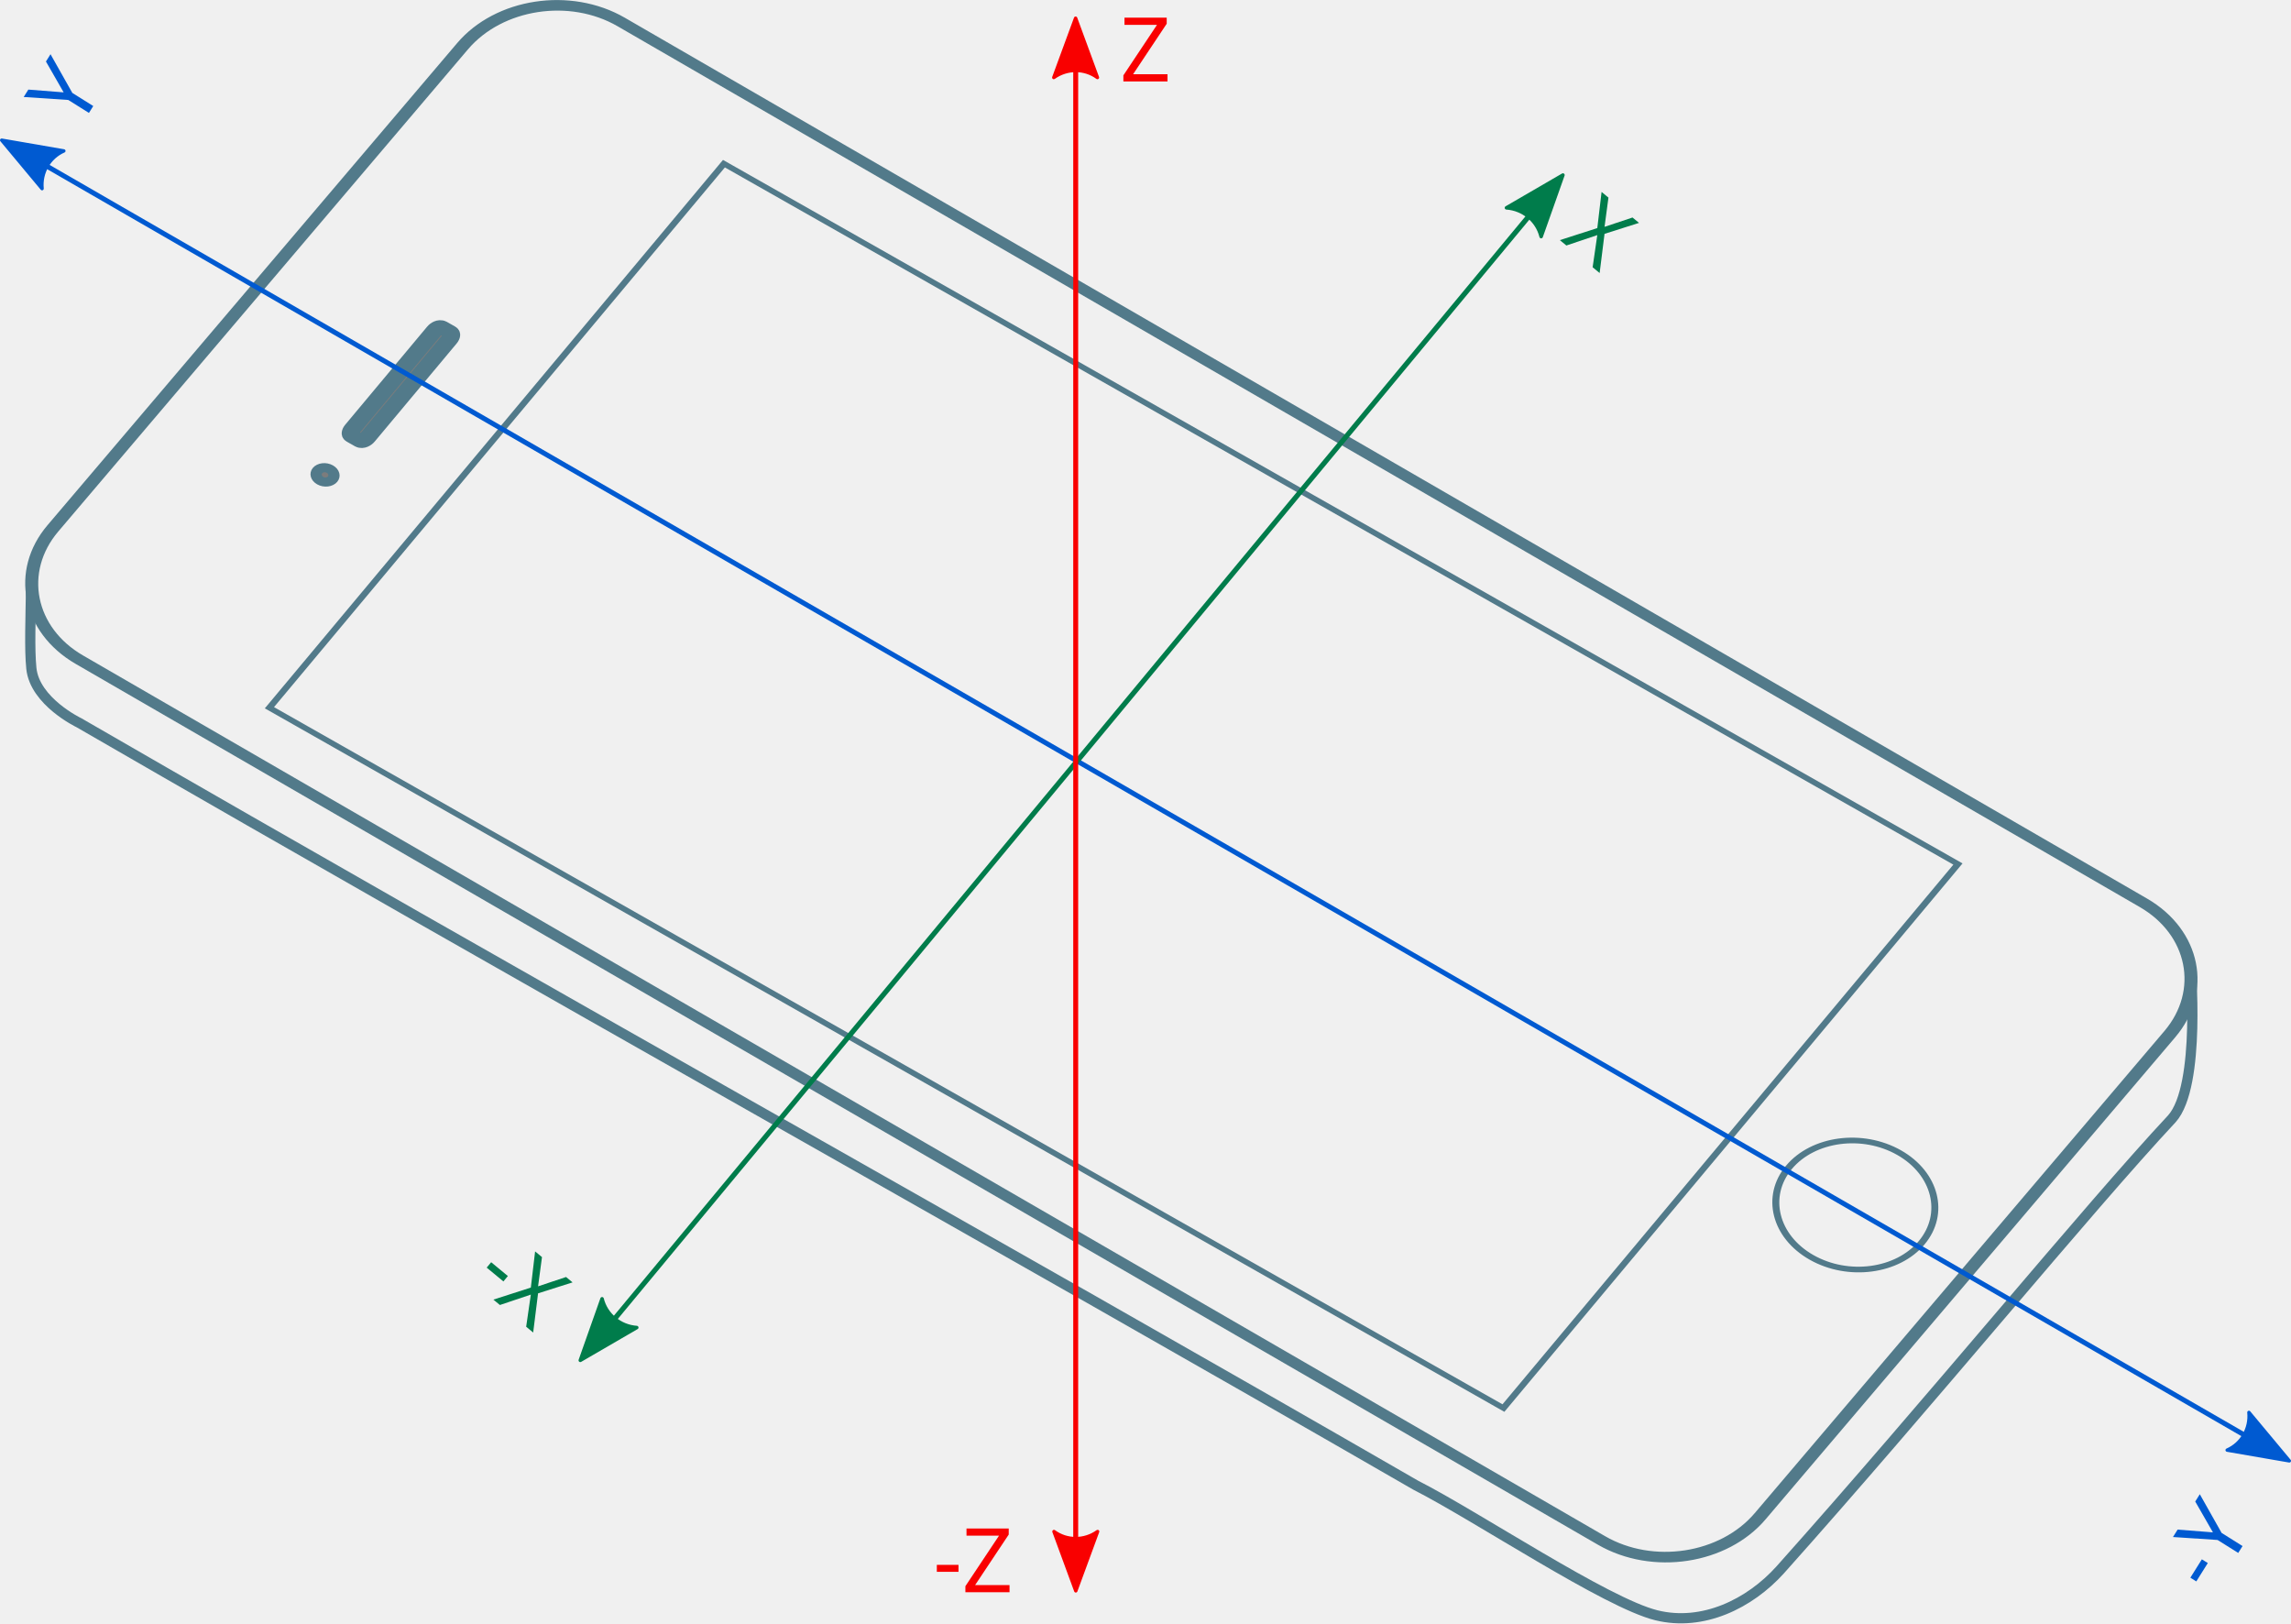
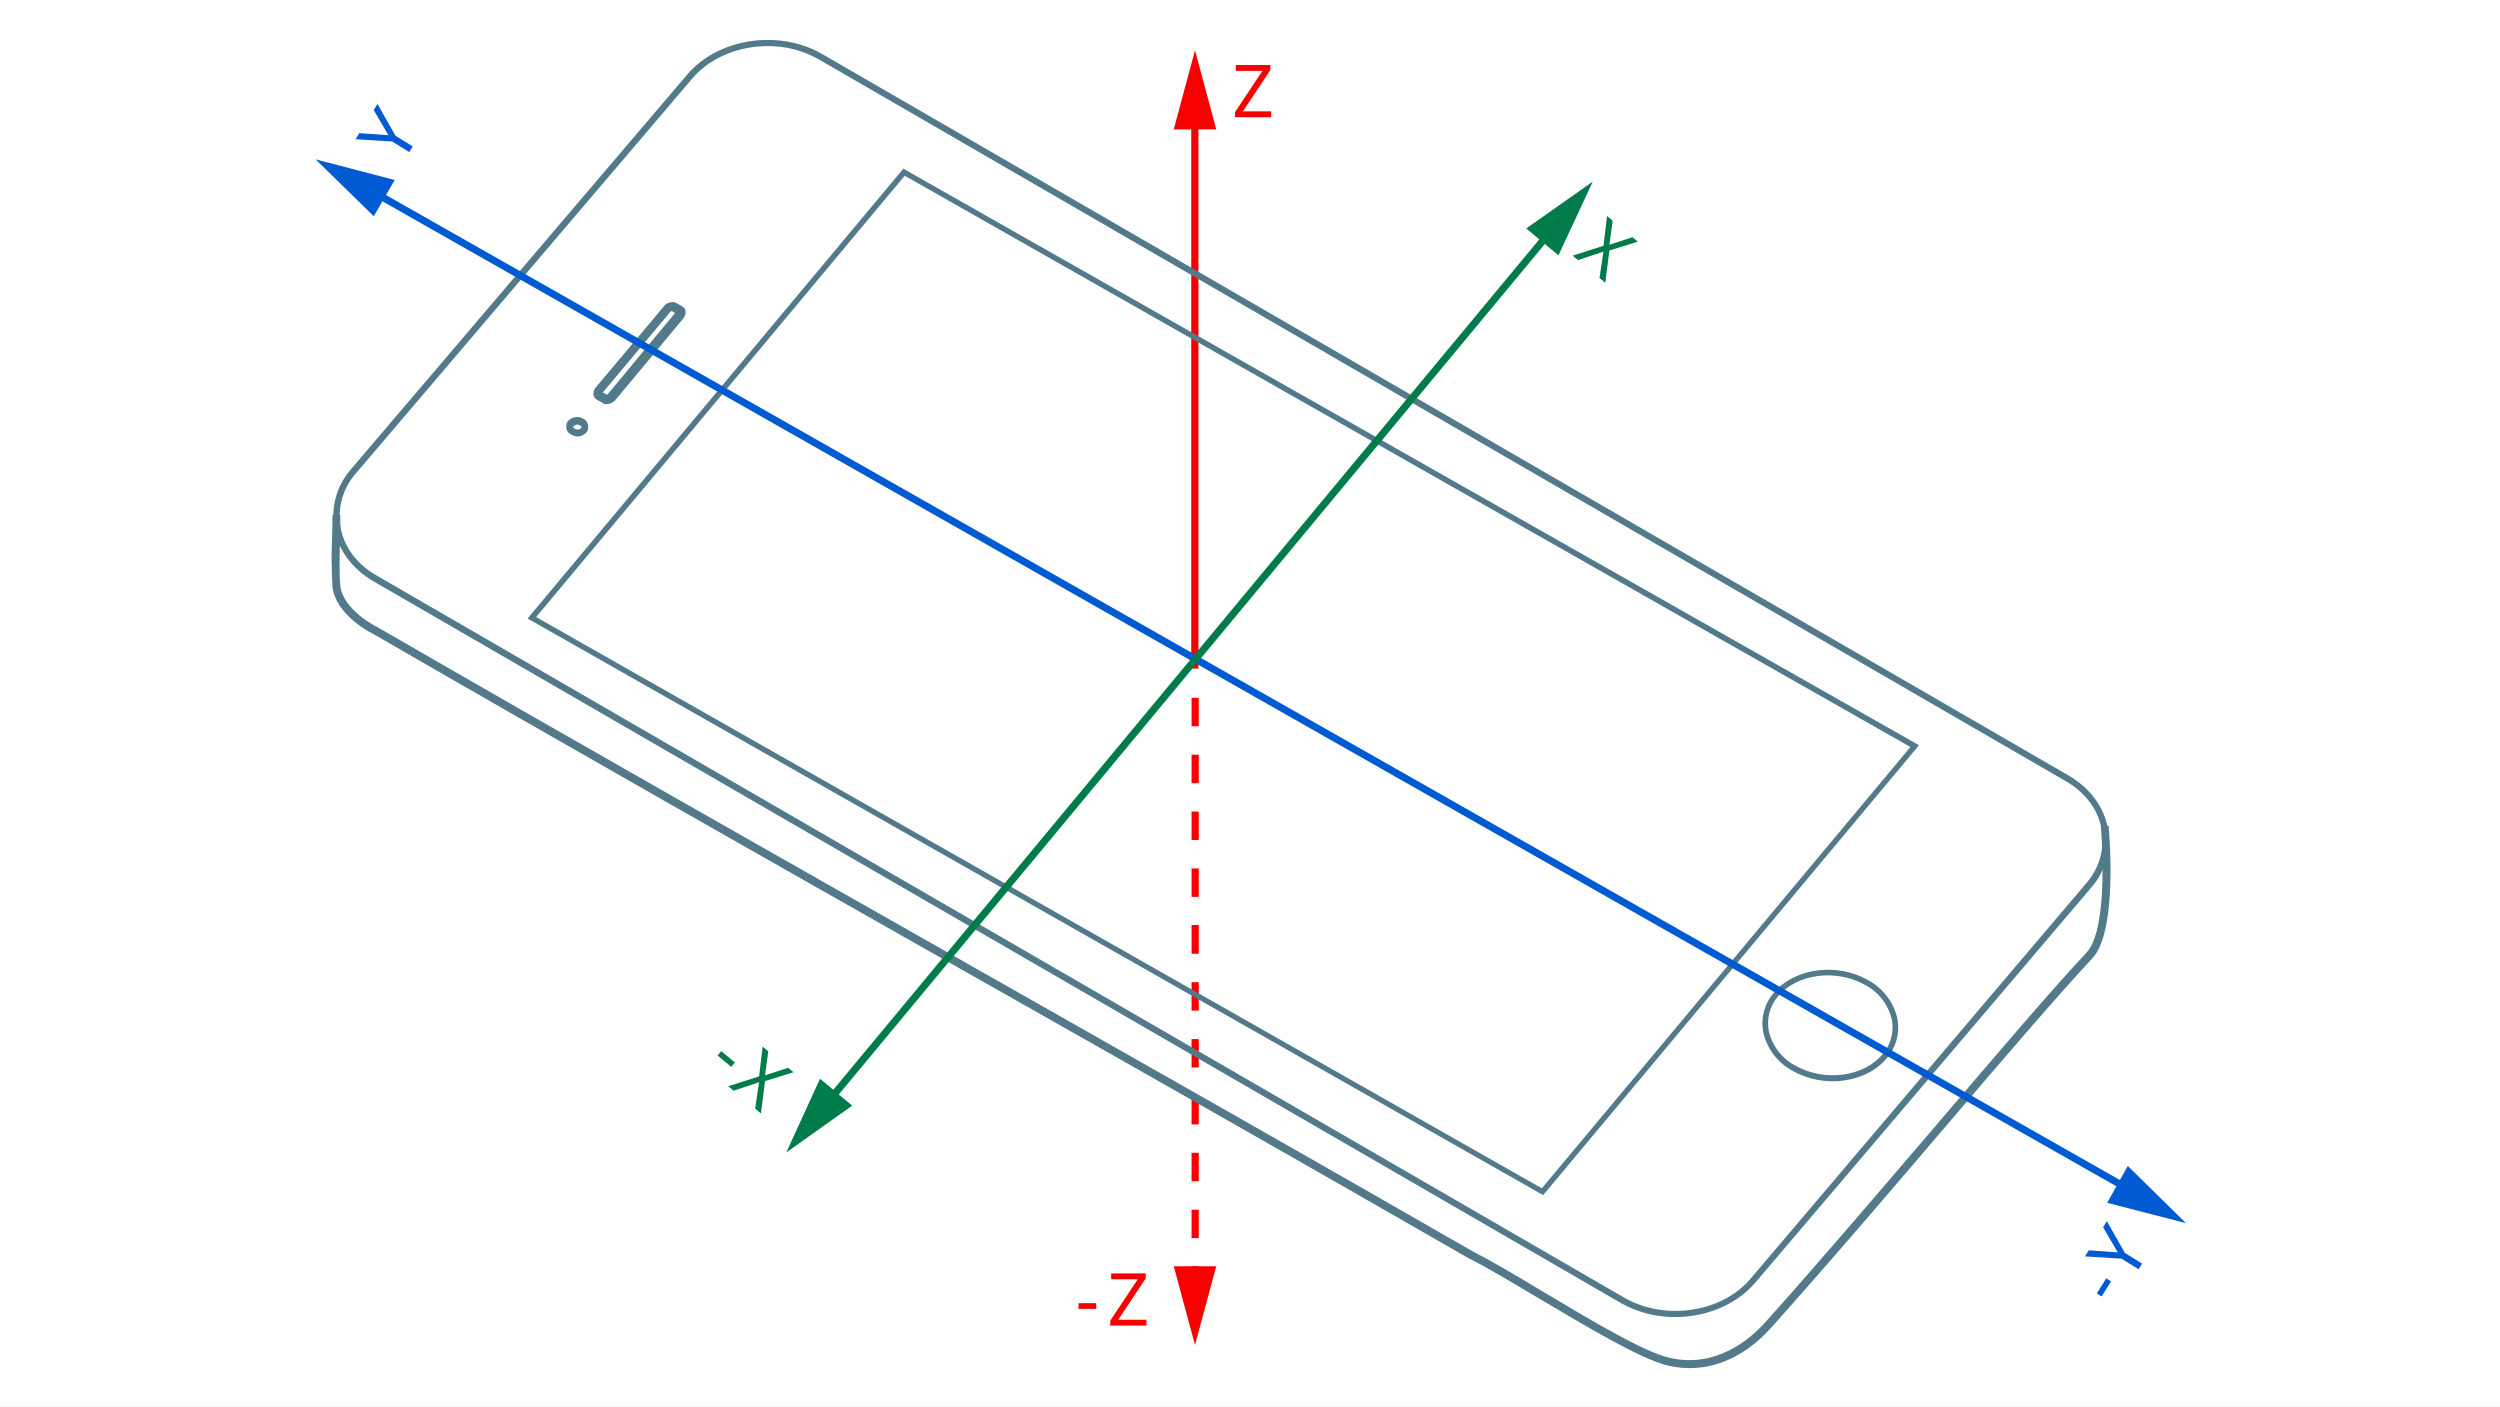
- <svg xmlns="http://www.w3.org/2000/svg" width="136.951mm" height="97.033mm" viewBox="0 0 485.26 343.818" id="svg2" version="1.1">
-   <defs id="defs4">
-     <marker style="overflow:visible" id="marker4951" refX="0" refY="0" orient="auto">
-       <path transform="matrix(-1.1,0,0,-1.1,-1.1,0)" d="M 8.719,4.034 -2.207,0.016 8.719,-4.002 c -1.745,2.372 -1.735,5.617 -6e-7,8.035 z" style="fill:#007c4b;fill-opacity:1;fill-rule:evenodd;stroke:#007c4b;stroke-width:0.625;stroke-linejoin:round;stroke-opacity:1" id="path4953" />
-     </marker>
-     <marker orient="auto" refY="0" refX="0" id="marker4893" style="overflow:visible">
-       <path id="path4895" style="fill:#007c4b;fill-opacity:1;fill-rule:evenodd;stroke:#007c4b;stroke-width:0.625;stroke-linejoin:round;stroke-opacity:1" d="M 8.719,4.034 -2.207,0.016 8.719,-4.002 c -1.745,2.372 -1.735,5.617 -6e-7,8.035 z" transform="matrix(1.1,0,0,1.1,1.1,0)" />
-     </marker>
-     <marker style="overflow:visible" id="marker4841" refX="0" refY="0" orient="auto">
-       <path transform="matrix(-1.1,0,0,-1.1,-1.1,0)" d="M 8.719,4.034 -2.207,0.016 8.719,-4.002 c -1.745,2.372 -1.735,5.617 -6e-7,8.035 z" style="fill:#005ad1;fill-opacity:1;fill-rule:evenodd;stroke:#005ad1;stroke-width:0.625;stroke-linejoin:round;stroke-opacity:1" id="path4843" />
-     </marker>
-     <marker style="overflow:visible" id="marker4795" refX="0" refY="0" orient="auto">
-       <path transform="matrix(1.1,0,0,1.1,1.1,0)" d="M 8.719,4.034 -2.207,0.016 8.719,-4.002 c -1.745,2.372 -1.735,5.617 -6e-7,8.035 z" style="fill:#005ad1;fill-opacity:1;fill-rule:evenodd;stroke:#005ad1;stroke-width:0.625;stroke-linejoin:round;stroke-opacity:1" id="path4797" />
-     </marker>
-     <marker orient="auto" refY="0" refX="0" id="Arrow2Lend" style="overflow:visible">
-       <path id="path4496" style="fill:#f90000;fill-opacity:1;fill-rule:evenodd;stroke:#f90000;stroke-width:0.625;stroke-linejoin:round;stroke-opacity:1" d="M 8.719,4.034 -2.207,0.016 8.719,-4.002 c -1.745,2.372 -1.735,5.617 -6e-7,8.035 z" transform="matrix(-1.1,0,0,-1.1,-1.1,0)" />
-     </marker>
-     <marker orient="auto" refY="0" refX="0" id="Arrow2Lstart" style="overflow:visible">
-       <path id="path4493" style="fill:#f90000;fill-opacity:1;fill-rule:evenodd;stroke:#f90000;stroke-width:0.625;stroke-linejoin:round;stroke-opacity:1" d="M 8.719,4.034 -2.207,0.016 8.719,-4.002 c -1.745,2.372 -1.735,5.617 -6e-7,8.035 z" transform="matrix(1.1,0,0,1.1,1.1,0)" />
-     </marker>
+ <svg xmlns="http://www.w3.org/2000/svg" id="Illustration" viewBox="0 0 800 450">
+   <defs>
+     <style>.cls-1,.cls-4{fill:#fff;}.cls-10,.cls-2,.cls-9{fill:#f90000;}.cls-3,.cls-5{fill:#527a8a;}.cls-3,.cls-4,.cls-5,.cls-6{stroke:#527a8a;}.cls-3,.cls-4,.cls-5{stroke-miterlimit:10;}.cls-5{stroke-width:0.5px;}.cls-6{fill:none;}.cls-11,.cls-12,.cls-15,.cls-7{fill:#005ad1;}.cls-7{stroke:#005ad1;}.cls-7,.cls-8{stroke-linejoin:round;stroke-width:0.63px;}.cls-13,.cls-14,.cls-16,.cls-8{fill:#007c4b;}.cls-8{stroke:#007c4b;}.cls-10,.cls-11,.cls-12,.cls-13,.cls-14,.cls-9{isolation:isolate;font-family:Verdana, Verdana;}.cls-10,.cls-9{font-size:23.39px;}.cls-10{letter-spacing:-0.01em;}.cls-11,.cls-12{font-size:23.47px;}.cls-12{letter-spacing:-0.07em;}.cls-13,.cls-14{font-size:23.48px;}.cls-14{letter-spacing:-0.04em;}</style>
  </defs>
-   <g id="layer1" transform="translate(-75.42656,-98.79703)">
-     <text xml:space="preserve" style="font-style:normal;font-variant:normal;font-weight:normal;font-stretch:normal;font-size:40px;line-height:125%;font-family:Verdana;-inkscape-font-specification:Verdana;letter-spacing:0px;word-spacing:0px;fill:#000000;fill-opacity:1;stroke:none;stroke-width:1px;stroke-linecap:butt;stroke-linejoin:miter;stroke-opacity:1" x="524.173" y="135.662" id="text14897">
-       <tspan id="tspan14899" x="524.173" y="135.662" />
-     </text>
-     <text xml:space="preserve" style="font-style:normal;font-weight:normal;font-size:40px;line-height:125%;font-family:sans-serif;letter-spacing:0px;word-spacing:0px;fill:#000000;fill-opacity:1;stroke:none;stroke-width:1px;stroke-linecap:butt;stroke-linejoin:miter;stroke-opacity:1" x="164.703" y="390.436" id="text18302">
-       <tspan id="tspan18304" x="164.703" y="390.436" />
-     </text>
-     <g id="g3480" transform="matrix(2.16,0,0,2.16,-368.9456,-314.0189)">
-       <g transform="translate(-207.7435,64.707)" style="stroke:#527a8a;stroke-opacity:1" id="g4433">
-         <g style="stroke:#527a8a;stroke-opacity:1" id="g4424">
-           <g style="stroke:#527a8a;stroke-opacity:1" id="g4416">
-             <g style="stroke:#527a8a;stroke-opacity:1" transform="matrix(0.7168509,-0.8579765,1.087148,0.6169388,125.9801,340.9776)" id="g4319">
-               <rect ry="0" rx="0" y="120.19" x="255.627" height="111.308" width="62.176" id="rect4195-3" style="fill:none;fill-opacity:1;stroke:#527a8a;stroke-width:0.5;stroke-linejoin:miter;stroke-miterlimit:4;stroke-dasharray:none;stroke-opacity:1" />
-               <rect ry="0.308" rx="0.597" y="111.011" x="280.308" height="1.365" width="12.39" id="rect4197-6" style="fill:#7c7c7c;fill-opacity:1;stroke:#527a8a;stroke-width:1.3;stroke-linejoin:miter;stroke-miterlimit:4;stroke-dasharray:none;stroke-opacity:1" />
-               <ellipse ry="0.679" rx="0.659" cy="111.69" cx="276.127" id="path4206-9" style="fill:#7c7c7c;fill-opacity:1;stroke:#527a8a;stroke-width:0.846;stroke-linejoin:miter;stroke-miterlimit:4;stroke-dasharray:none;stroke-opacity:1" />
-               <circle r="5.987" cy="242.65" cx="286.852" id="path4208-3" style="fill:none;fill-opacity:1;stroke:#527a8a;stroke-width:0.525;stroke-linejoin:miter;stroke-miterlimit:4;stroke-dasharray:none;stroke-opacity:1" />
-             </g>
-           </g>
-         </g>
-         <g style="stroke:#527a8a;stroke-opacity:1" transform="matrix(0.999965,0.00836295,-0.00836295,0.999965,1.74095,-4.361881)" id="g4445">
-           <rect style="fill:none;fill-opacity:1;stroke:#527a8a;stroke-width:0.98;stroke-linejoin:round;stroke-miterlimit:4;stroke-dasharray:none;stroke-opacity:1" id="rect4182-6" width="154.736" height="73.391" x="98.081" y="-323.657" ry="8.955" rx="8.387" transform="matrix(1.087148,0.6169388,-0.7168509,0.8579765,125.9801,340.9776)" />
-           <path style="fill:none;fill-rule:evenodd;stroke:#527a8a;stroke-width:1px;stroke-linecap:butt;stroke-linejoin:miter;stroke-opacity:1" d="m 416.339,184.504 c -0.022,3.564 -0.116,6.407 0.093,8.323 0.356,3.263 4.712,5.297 4.712,5.297 44.842,25.426 89.386,49.723 131.698,73.658 5.981,2.976 18.778,11.39 23.717,12.563 4.553,1.082 9.13,-1.204 12.1,-4.557 14.492,-16.496 29.853,-35.641 38.032,-44.545 2.886,-3.268 1.683,-15.321 1.683,-15.321" id="path4361" />
+   <rect class="cls-1" width="800" height="450" />
+   <rect class="cls-2" x="381.2" y="209.3" width="2.3" height="4.64" />
+   <path class="cls-2" d="M383.6,396.2h-2.3v-9.1h2.3Zm0-18.2h-2.3v-9.1h2.3Zm0-18.2h-2.3v-9.1h2.3Zm0-18.2h-2.3v-9.1h2.3Zm0-18.2h-2.3v-9.1h2.3Zm0-18.2h-2.3V296h2.3Zm0-18.2h-2.3v-9.1h2.3Zm0-18.2h-2.3v-9.1h2.3Zm0-18.2h-2.3v-9.1h2.3Zm0-18.2h-2.3v-9.1h2.3Z" />
+   <rect class="cls-2" x="381.2" y="405.2" width="2.3" height="4.64" />
+   <polygon class="cls-2" points="375.6 405.2 382.4 430.4 389.2 405.2 375.6 405.2" />
+   <rect class="cls-2" x="381.2" y="36.7" width="2.3" height="172.62" />
+   <polygon class="cls-2" points="375.6 41.4 382.4 16.1 389.2 41.4 375.6 41.4" />
+   <g id="g4433">
+     <g id="g4424">
+       <g id="g4416">
+         <g id="g4319">
+           <path class="cls-3" d="M493.7,381.8l-324.1-184,.3-.4L289.2,54.6l.3.2L613.3,238.6l-.3.4ZM170.8,197.6,493.5,380.9l118.6-142L289.4,55.6Z" />
+           <path id="rect4197-6" class="cls-4" d="M191.8,124.7,213.3,99a2.2,2.2,0,0,1,2-.9l2.2,1.2c.5.3.3,1.1-.3,1.9l-21.3,25.7a2.2,2.2,0,0,1-2,.9l-2.2-1.2C191.1,126.3,191.2,125.4,191.8,124.7Z" />
+           <path class="cls-3" d="M194.1,128.8h-.5l-2.3-1.3a1.7,1.7,0,0,1-.9-1.2,2.6,2.6,0,0,1,.8-2.2l21.5-25.6a3.1,3.1,0,0,1,2.9-1.3h.2l2.3,1.3a1.6,1.6,0,0,1,.8,1.1,3,3,0,0,1-.8,2.2l-21.4,25.7A3.1,3.1,0,0,1,194.1,128.8Zm-1.8-3,1.8,1a1.2,1.2,0,0,0,.9-.5l21.4-25.8.3-.5L215,99a1.2,1.2,0,0,0-.9.5l-21.6,25.8Zm-.2-.1Z" />
+           <path id="path4206-9" class="cls-4" d="M182.7,135.6a2.6,2.6,0,0,1,3.2-.5,1.7,1.7,0,0,1,1.1,2.1h0l-.3.5a2.6,2.6,0,0,1-3.2.5,1.7,1.7,0,0,1-1.1-2.1h0Z" />
+           <path class="cls-3" d="M184.8,139.2a3.2,3.2,0,0,1-1.6-.5,2.3,2.3,0,0,1-1.4-2.9v-.2l.4-.6a3.3,3.3,0,0,1,4.1-.6,2.2,2.2,0,0,1,1.2,1.1,2.3,2.3,0,0,1,.1,1.8v.2l-.3.5A3.4,3.4,0,0,1,184.8,139.2Zm-1.8-2.9a1,1,0,0,0,.6,1.3h.1a2,2,0,0,0,2.6-.3l.2-.3a1,1,0,0,0-.6-1.3h-.1a2,2,0,0,0-2.5.3Z" />
+           <path class="cls-3" d="M586.5,345.5a25.5,25.5,0,0,1-12.5-3.2,18.1,18.1,0,0,1-9.3-12.2A14.5,14.5,0,0,1,568,318h0c6.4-7.7,19.7-9.5,29.4-4a18.1,18.1,0,0,1,9.3,12.2,14.5,14.5,0,0,1-3.3,12.1C599.5,343,593.1,345.5,586.5,345.5Zm-17.9-27a13.7,13.7,0,0,0-3.1,11.4,17.3,17.3,0,0,0,8.9,11.6c9.5,5.3,22.2,3.6,28.4-3.8a13.7,13.7,0,0,0,3.1-11.4,17.3,17.3,0,0,0-8.9-11.6C587.5,309.4,574.8,311.1,568.6,318.5Z" />
        </g>
      </g>
-       <path id="path4463" d="M 206.453,205.177 429.66,334.046" style="fill:none;fill-rule:evenodd;stroke:#005ad1;stroke-width:0.483;stroke-linecap:butt;stroke-linejoin:miter;stroke-miterlimit:4;stroke-dasharray:none;stroke-opacity:1;marker-start:url(#marker4795);marker-end:url(#marker4841)" />
-       <path id="path4467" d="M 263.049,323.987 358.572,208.797" style="fill:none;fill-rule:evenodd;stroke:#007c4b;stroke-width:0.5;stroke-linecap:butt;stroke-linejoin:miter;stroke-miterlimit:4;stroke-dasharray:none;stroke-opacity:1;marker-start:url(#marker4893);marker-end:url(#marker4951)" />
-       <path id="path4469" d="m 311.212,346.463 0,-152.917" style="fill:none;fill-rule:evenodd;stroke:#f90000;stroke-width:0.484;stroke-linecap:butt;stroke-linejoin:miter;stroke-miterlimit:4;stroke-dasharray:none;stroke-opacity:1;marker-start:url(#Arrow2Lstart);marker-end:url(#Arrow2Lend)" />
-       <text id="text18220" y="199.098" x="315.559" style="font-style:normal;font-variant:normal;font-weight:normal;font-stretch:normal;font-size:12.5px;line-height:125%;font-family:Verdana;-inkscape-font-specification:Verdana;letter-spacing:0px;word-spacing:0px;fill:#f90000;fill-opacity:1;stroke:none;stroke-width:1px;stroke-linecap:butt;stroke-linejoin:miter;stroke-opacity:1" xml:space="preserve">
-         <tspan style="font-style:normal;font-variant:normal;font-weight:normal;font-stretch:normal;font-size:8.75px;font-family:Verdana;-inkscape-font-specification:Verdana;fill:#f90000;fill-opacity:1;stroke:none;stroke-opacity:1" y="199.098" x="315.559" id="tspan18222">Z</tspan>
-       </text>
-       <text id="text18220-7" y="347.245" x="297.25" style="font-style:normal;font-variant:normal;font-weight:normal;font-stretch:normal;font-size:12.5px;line-height:125%;font-family:Verdana;-inkscape-font-specification:Verdana;letter-spacing:0px;word-spacing:0px;fill:#f90000;fill-opacity:1;stroke:none;stroke-width:1px;stroke-linecap:butt;stroke-linejoin:miter;stroke-opacity:1" xml:space="preserve">
-         <tspan style="font-style:normal;font-variant:normal;font-weight:normal;font-stretch:normal;font-size:8.75px;font-family:Verdana;-inkscape-font-specification:Verdana;fill:#f90000;fill-opacity:1;stroke:none;stroke-opacity:1" y="347.245" x="297.25" id="tspan18222-6">-Z</tspan>
-       </text>
-       <text transform="matrix(0.5312898,-0.8471901,0.8471901,0.5312898,0,0)" id="text18220-8" y="289.104" x="-59.439" style="font-style:normal;font-variant:normal;font-weight:normal;font-stretch:normal;font-size:12.5px;line-height:125%;font-family:Verdana;-inkscape-font-specification:Verdana;letter-spacing:0px;word-spacing:0px;fill:#005ad1;fill-opacity:1;stroke:none;stroke-width:1px;stroke-linecap:butt;stroke-linejoin:miter;stroke-opacity:1" xml:space="preserve">
-         <tspan style="font-style:normal;font-variant:normal;font-weight:normal;font-stretch:normal;font-size:8.75px;font-family:Verdana;-inkscape-font-specification:Verdana;fill:#005ad1;fill-opacity:1;stroke:none;stroke-opacity:1" y="289.104" x="-59.439" id="tspan18222-8">Y</tspan>
-       </text>
-       <text transform="matrix(0.5312898,-0.8471901,0.8471901,0.5312898,0,0)" id="text18220-8-0" y="542.674" x="-69.9" style="font-style:normal;font-variant:normal;font-weight:normal;font-stretch:normal;font-size:12.5px;line-height:125%;font-family:Verdana;-inkscape-font-specification:Verdana;letter-spacing:0px;word-spacing:0px;fill:#005ad1;fill-opacity:1;stroke:none;stroke-width:1px;stroke-linecap:butt;stroke-linejoin:miter;stroke-opacity:1" xml:space="preserve">
-         <tspan style="font-style:normal;font-variant:normal;font-weight:normal;font-stretch:normal;font-size:8.75px;font-family:Verdana;-inkscape-font-specification:Verdana;fill:#005ad1;fill-opacity:1;stroke:none;stroke-opacity:1" y="542.674" x="-69.9" id="tspan18222-8-9">-Y</tspan>
-       </text>
-       <text transform="matrix(0.7706476,0.6372615,-0.6372615,0.7706476,0,0)" id="text18220-5" y="-63.152" x="413.186" style="font-style:normal;font-variant:normal;font-weight:normal;font-stretch:normal;font-size:12.5px;line-height:125%;font-family:Verdana;-inkscape-font-specification:Verdana;letter-spacing:0px;word-spacing:0px;fill:#007c4b;fill-opacity:1;stroke:none;stroke-width:1px;stroke-linecap:butt;stroke-linejoin:miter;stroke-opacity:1" xml:space="preserve">
-         <tspan style="font-style:normal;font-variant:normal;font-weight:normal;font-stretch:normal;font-size:8.75px;font-family:Verdana;-inkscape-font-specification:Verdana;fill:#007c4b;fill-opacity:1;stroke:none;stroke-opacity:1" y="-63.152" x="413.186" id="tspan18222-68">X</tspan>
-       </text>
-       <text transform="matrix(0.7706476,0.6372615,-0.6372615,0.7706476,0,0)" id="text18220-5-8" y="83.552" x="395.979" style="font-style:normal;font-variant:normal;font-weight:normal;font-stretch:normal;font-size:12.5px;line-height:125%;font-family:Verdana;-inkscape-font-specification:Verdana;letter-spacing:0px;word-spacing:0px;fill:#007c4b;fill-opacity:1;stroke:none;stroke-width:1px;stroke-linecap:butt;stroke-linejoin:miter;stroke-opacity:1" xml:space="preserve">
-         <tspan style="font-style:normal;font-variant:normal;font-weight:normal;font-stretch:normal;font-size:8.75px;font-family:Verdana;-inkscape-font-specification:Verdana;fill:#007c4b;fill-opacity:1;stroke:none;stroke-opacity:1" y="83.552" x="395.979" id="tspan18222-68-5">-X</tspan>
-       </text>
+     </g>
+     <g id="g4445">
+       <path class="cls-5" d="M536.1,421.2a34.5,34.5,0,0,1-17.2-4.4L119.8,185.9c-6.9-4-11.4-10-12.6-17a22.6,22.6,0,0,1,5.4-18.7L220.2,23.9c9.8-11.4,28.9-14.3,42.6-6.5h0L661.7,248.3c6.9,4,11.4,10,12.6,17a22.6,22.6,0,0,1-5.4,18.7L561.5,410.3C555.4,417.4,545.8,421.2,536.1,421.2ZM245.7,14.5c-9.3,0-18.5,3.6-24.3,10.4L113.8,151.2a21.1,21.1,0,0,0-5.1,17.4c1.1,6.5,5.3,12.2,11.9,15.9l399.1,231c13.1,7.5,31.4,4.8,40.7-6.2L667.7,282.9a21.1,21.1,0,0,0,5.1-17.4c-1.1-6.5-5.3-12.2-11.9-15.9L262,18.7A32.9,32.9,0,0,0,245.7,14.5Z" />
+       <path class="cls-3" d="M540.7,437.3a30,30,0,0,1-7.2-.9c-8.5-2.1-25.7-12.4-40.9-21.4-8.6-5.1-16.7-10-22.4-12.8-53.2-30.6-106.4-60.8-162.8-92.7-61.3-34.7-124.6-70.6-187.6-107-.4-.2-11.9-5.8-12.9-14.8a144.8,144.8,0,0,1-.1-16.5c0-1.9.1-3.8.1-5.9h1.5q0,3.1-.1,5.9c-.1,6.9-.3,12.3.1,16.3.9,8.1,12,13.6,12.1,13.6,63,36.4,126.4,72.3,187.6,107,56.4,32,109.6,62.1,162.8,92.7,5.7,2.9,13.9,7.7,22.5,12.9,15.1,9,32.1,19.2,40.4,21.2,15.1,3.7,26.4-5.7,31.7-11.7,18.9-21.1,38.5-44.2,55.9-64.5,19-22.3,35.4-41.5,46.8-53.7,7.4-8.3,4.6-39.9,4.6-40.2h1.5c.1,1.3,2.9,32.6-5,41.4-11.4,12.2-27.8,31.4-46.8,53.6-17.3,20.3-37,43.4-55.9,64.5C559.1,432.8,550,437.3,540.7,437.3Z" />
    </g>
  </g>
+   <path class="cls-6" d="M99.5,12.3" />
+   <path class="cls-7" d="M99.5,12.3" />
+   <path class="cls-8" d="M99.5,12.3" />
+   <g id="text18220">
+     <text class="cls-9" transform="translate(394.3 37.5)">Z</text>
+   </g>
+   <g id="text18220-7">
+     <text class="cls-10" transform="translate(344.2 424.2)">-</text>
+     <text class="cls-9" transform="translate(354.4 424.2)">Z</text>
+   </g>
+   <g id="text18220-8">
+     <text class="cls-11" transform="translate(128 53.4) rotate(-58.1)">Y</text>
+   </g>
+   <g id="text18220-8-0">
+     <text class="cls-12" transform="translate(676.6 418.5) rotate(-58.1)">-</text>
+     <text class="cls-11" transform="translate(681.4 410.9) rotate(-58.1)">Y</text>
+   </g>
+   <g id="text18220-5">
+     <text class="cls-13" transform="matrix(0.77, 0.64, -0.64, 0.77, 503.17, 81.75)">X</text>
+   </g>
+   <g id="text18220-5-8">
+     <text class="cls-14" transform="matrix(0.77, 0.64, -0.64, 0.77, 225.46, 341.3)">-</text>
+     <text class="cls-13" transform="matrix(0.77, 0.64, -0.64, 0.77, 232.97, 347.54)">X</text>
+   </g>
+   <rect class="cls-15" x="399.1" y="-102.7" width="2.3" height="647.36" transform="translate(10.4 459.8) rotate(-60.4)" />
+   <polygon class="cls-15" points="119.6 69.2 101 51 126.3 57.6 119.6 69.2" />
+   <polygon class="cls-15" points="674.3 384.9 699.5 391.4 680.9 373.1 674.3 384.9" />
+   <rect class="cls-16" x="199.1" y="212.1" width="362.9" height="2.32" transform="translate(-26.6 369.9) rotate(-50.3)" />
+   <polygon class="cls-16" points="272.7 353.8 251.6 368.8 262.4 345.2 272.7 353.8" />
+   <polygon class="cls-16" points="498.7 81.7 509.7 58.1 488.4 73.1 498.7 81.7" />
</svg>
